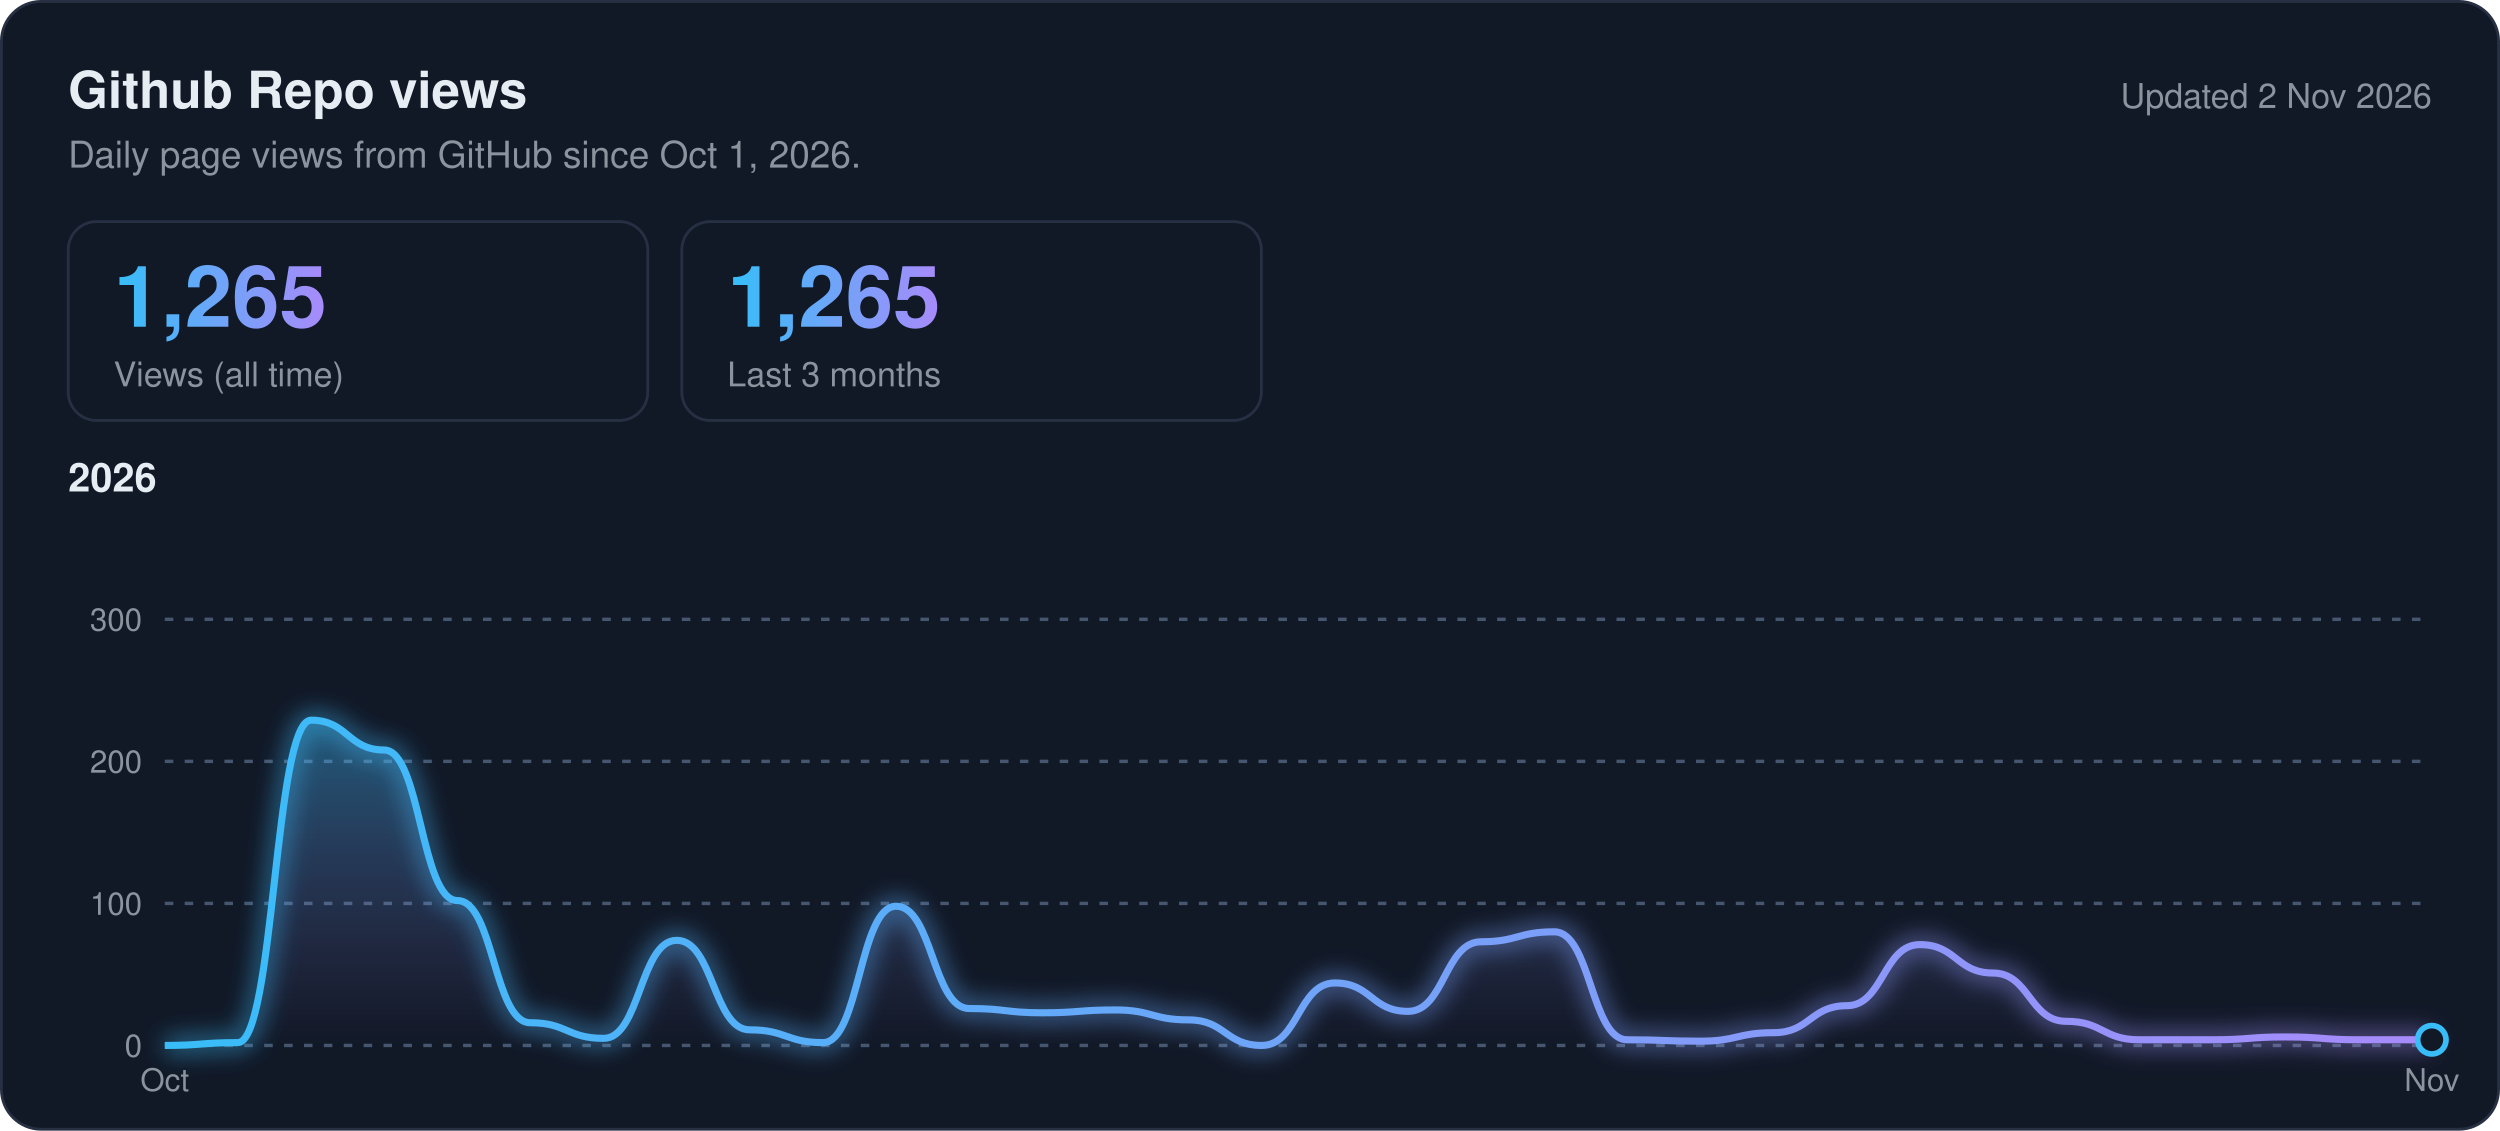
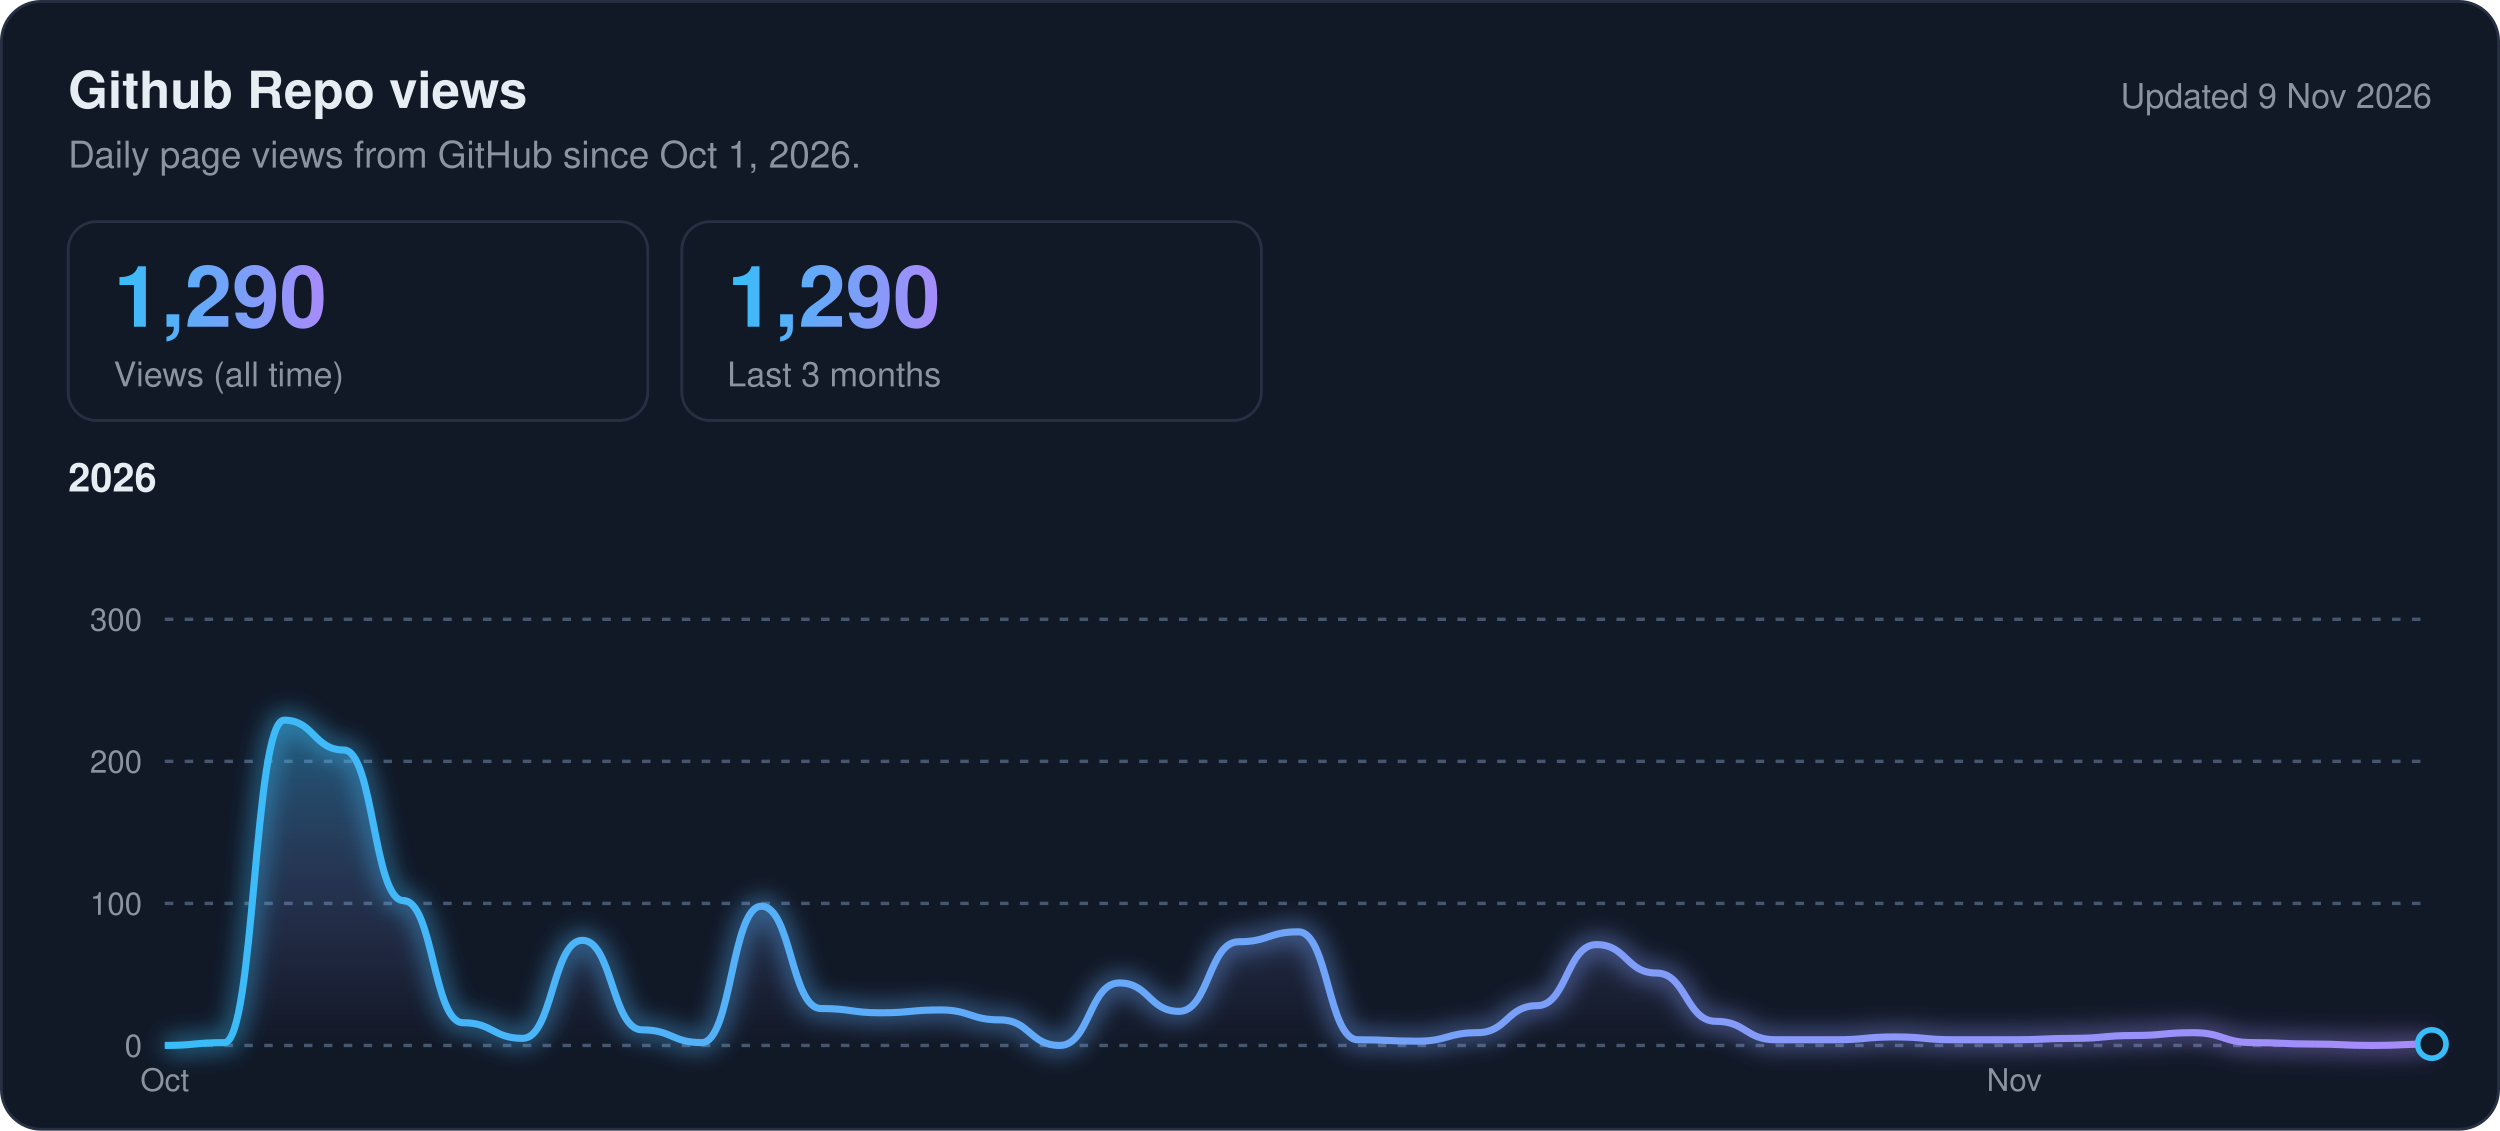
<svg xmlns="http://www.w3.org/2000/svg" viewBox="0 0 880 398" width="880" height="398" role="img" aria-label="Github Repo views" font-family="'Segoe UI', system-ui, -apple-system, Helvetica, Arial, sans-serif">
  <style>@keyframes draw{from{stroke-dasharray:1;stroke-dashoffset:1}to{stroke-dasharray:1;stroke-dashoffset:0}}@keyframes fade{from{opacity:0}}.ln,.gw{animation:draw 2.2s ease-out .2s backwards}.fd{animation:fade 1.4s ease 1.2s backwards}@media (prefers-reduced-motion:reduce){.lwv{display:none}}@media (prefers-reduced-motion:reduce){*{animation:none!important}}</style>
  <defs>
    <linearGradient id="lg" x1="0" x2="1">
      <stop offset="0" stop-color="#38bdf8" />
      <stop offset="1" stop-color="#a78bfa" />
    </linearGradient>
    <linearGradient id="ag" x1="0" x2="0" y1="0" y2="1">
      <stop offset="0" stop-color="#38bdf8" stop-opacity=".4" />
      <stop offset="1" stop-color="#a78bfa" stop-opacity="0" />
    </linearGradient>
    <filter id="gw" x="-5%" y="-30%" width="110%" height="160%">
      <feGaussianBlur stdDeviation="4" />
    </filter>
    <linearGradient id="wv0" gradientUnits="userSpaceOnUse" x1="0" y1="0" x2="880" y2="0" gradientTransform="translate(-20,0)">
      <stop offset="0" stop-color="#fff" stop-opacity="0" />
      <stop offset=".04" stop-color="#fff" stop-opacity="0" />
      <stop offset=".08" stop-color="#fff" stop-opacity="1" />
      <stop offset=".086" stop-color="#fff" stop-opacity="0" />
      <stop offset="1" stop-color="#fff" stop-opacity="0" />
      <animateTransform attributeName="gradientTransform" type="translate" values="-20 0;825 0" keyTimes="0;1" dur="8s" begin="2.4s" repeatCount="indefinite" />
    </linearGradient>
  </defs>
  <rect x=".5" y=".5" width="879" height="397" rx="14" fill="#111826" stroke="#263042" />
  <text x="24" y="38" font-size="18" font-weight="700" fill="#e6edf3">Github Repo views</text>
  <text x="24" y="59" font-size="13" fill="#8b949e">Daily page views from GitHub since Oct 1, 2026.</text>
-   <text x="856" y="38" font-size="12" fill="#8b949e" text-anchor="end">Updated 2 Nov 2026</text>
+   <text x="856" y="38" font-size="12" fill="#8b949e" text-anchor="end">Updated 9 Nov 2026</text>
  <rect x="24" y="78" width="204" height="70" rx="10" fill="none" stroke="#263042" />
-   <text x="40" y="115" font-size="30" font-weight="700" fill="url(#lg)">1,265</text>
+   <text x="40" y="115" font-size="30" font-weight="700" fill="url(#lg)">1,290</text>
  <text x="40" y="136" font-size="12" fill="#8b949e">Views (all time)</text>
  <rect x="240" y="78" width="204" height="70" rx="10" fill="none" stroke="#263042" />
-   <text x="256" y="115" font-size="30" font-weight="700" fill="url(#lg)">1,265</text>
+   <text x="256" y="115" font-size="30" font-weight="700" fill="url(#lg)">1,290</text>
  <text x="256" y="136" font-size="12" fill="#8b949e">Last 3 months</text>
  <text x="24" y="173" font-size="14" font-weight="700" fill="#e6edf3">2026</text>
  <line x1="58" x2="856" y1="368.0" y2="368.0" stroke="#46566e" stroke-width="1.2" stroke-dasharray="3 4" />
  <text x="50" y="372.0" font-size="11" fill="#8b949e" text-anchor="end">0</text>
  <line x1="58" x2="856" y1="318.0" y2="318.0" stroke="#46566e" stroke-width="1.2" stroke-dasharray="3 4" />
  <text x="50" y="322.0" font-size="11" fill="#8b949e" text-anchor="end">100</text>
  <line x1="58" x2="856" y1="268.0" y2="268.0" stroke="#46566e" stroke-width="1.2" stroke-dasharray="3 4" />
  <text x="50" y="272.0" font-size="11" fill="#8b949e" text-anchor="end">200</text>
  <line x1="58" x2="856" y1="218.0" y2="218.0" stroke="#46566e" stroke-width="1.2" stroke-dasharray="3 4" />
  <text x="50" y="222.0" font-size="11" fill="#8b949e" text-anchor="end">300</text>
  <text x="58.0" y="384" font-size="11" fill="#8b949e" text-anchor="middle">Oct</text>
-   <text x="856.0" y="384" font-size="11" fill="#8b949e" text-anchor="middle">Nov</text>
-   <path class="fd" d="M58.0,368.0C70.9,368.0 70.9,367.0 83.7,367.0C96.6,367.0 96.6,253.5 109.5,253.5C122.4,253.5 122.4,264.0 135.2,264.0C148.1,264.0 148.1,317.0 161.0,317.0C173.8,317.0 173.8,360.0 186.7,360.0C199.6,360.0 199.6,365.5 212.5,365.5C225.3,365.5 225.3,331.0 238.2,331.0C251.1,331.0 251.1,362.5 263.9,362.5C276.8,362.5 276.8,367.0 289.7,367.0C302.5,367.0 302.5,319.0 315.4,319.0C328.3,319.0 328.3,355.0 341.2,355.0C354.0,355.0 354.0,356.5 366.9,356.5C379.8,356.5 379.8,355.5 392.6,355.5C405.5,355.5 405.5,359.0 418.4,359.0C431.3,359.0 431.3,368.0 444.1,368.0C457.0,368.0 457.0,346.0 469.9,346.0C482.7,346.0 482.7,356.0 495.6,356.0C508.5,356.0 508.5,331.5 521.4,331.5C534.2,331.5 534.2,328.0 547.1,328.0C560.0,328.0 560.0,366.0 572.8,366.0C585.7,366.0 585.7,366.5 598.6,366.5C611.5,366.5 611.5,363.5 624.3,363.5C637.2,363.5 637.2,354.0 650.1,354.0C662.9,354.0 662.9,332.5 675.8,332.5C688.7,332.5 688.7,342.5 701.5,342.5C714.4,342.5 714.4,359.5 727.3,359.5C740.2,359.5 740.2,366.0 753.0,366.0C765.9,366.0 765.9,366.0 778.8,366.0C791.6,366.0 791.6,365.0 804.5,365.0C817.4,365.0 817.4,366.0 830.3,366.0C843.1,366.0 843.1,366.0 856.0,366.0L856.0,368.0L58.0,368.0Z" fill="url(#ag)" style="animation-delay:1.20s" />
-   <path class="gw" d="M58.0,368.0C70.9,368.0 70.9,367.0 83.7,367.0C96.6,367.0 96.6,253.5 109.5,253.5C122.4,253.5 122.4,264.0 135.2,264.0C148.1,264.0 148.1,317.0 161.0,317.0C173.8,317.0 173.8,360.0 186.7,360.0C199.6,360.0 199.6,365.5 212.5,365.5C225.3,365.5 225.3,331.0 238.2,331.0C251.1,331.0 251.1,362.5 263.9,362.5C276.8,362.5 276.8,367.0 289.7,367.0C302.5,367.0 302.5,319.0 315.4,319.0C328.3,319.0 328.3,355.0 341.2,355.0C354.0,355.0 354.0,356.5 366.9,356.5C379.8,356.5 379.8,355.5 392.6,355.5C405.5,355.5 405.5,359.0 418.4,359.0C431.3,359.0 431.3,368.0 444.1,368.0C457.0,368.0 457.0,346.0 469.9,346.0C482.7,346.0 482.7,356.0 495.6,356.0C508.5,356.0 508.5,331.5 521.4,331.5C534.2,331.5 534.2,328.0 547.1,328.0C560.0,328.0 560.0,366.0 572.8,366.0C585.7,366.0 585.7,366.5 598.6,366.5C611.5,366.5 611.5,363.5 624.3,363.5C637.2,363.5 637.2,354.0 650.1,354.0C662.9,354.0 662.9,332.5 675.8,332.5C688.7,332.5 688.7,342.5 701.5,342.5C714.4,342.5 714.4,359.5 727.3,359.5C740.2,359.5 740.2,366.0 753.0,366.0C765.9,366.0 765.9,366.0 778.8,366.0C791.6,366.0 791.6,365.0 804.5,365.0C817.4,365.0 817.4,366.0 830.3,366.0C843.1,366.0 843.1,366.0 856.0,366.0" pathLength="1" fill="none" stroke="url(#lg)" stroke-width="7" stroke-opacity=".45" filter="url(#gw)" style="animation-delay:0.20s" />
-   <path class="ln" d="M58.0,368.0C70.9,368.0 70.9,367.0 83.7,367.0C96.6,367.0 96.6,253.5 109.5,253.5C122.4,253.5 122.4,264.0 135.2,264.0C148.1,264.0 148.1,317.0 161.0,317.0C173.8,317.0 173.8,360.0 186.7,360.0C199.6,360.0 199.6,365.5 212.5,365.5C225.3,365.5 225.3,331.0 238.2,331.0C251.1,331.0 251.1,362.5 263.9,362.5C276.8,362.5 276.8,367.0 289.7,367.0C302.5,367.0 302.5,319.0 315.4,319.0C328.3,319.0 328.3,355.0 341.2,355.0C354.0,355.0 354.0,356.5 366.9,356.5C379.8,356.5 379.8,355.5 392.6,355.5C405.5,355.5 405.5,359.0 418.4,359.0C431.3,359.0 431.3,368.0 444.1,368.0C457.0,368.0 457.0,346.0 469.9,346.0C482.7,346.0 482.7,356.0 495.6,356.0C508.5,356.0 508.5,331.5 521.4,331.5C534.2,331.5 534.2,328.0 547.1,328.0C560.0,328.0 560.0,366.0 572.8,366.0C585.7,366.0 585.7,366.5 598.6,366.5C611.5,366.5 611.5,363.5 624.3,363.5C637.2,363.5 637.2,354.0 650.1,354.0C662.9,354.0 662.9,332.5 675.8,332.5C688.7,332.5 688.7,342.5 701.5,342.5C714.4,342.5 714.4,359.5 727.3,359.5C740.2,359.5 740.2,366.0 753.0,366.0C765.9,366.0 765.9,366.0 778.8,366.0C791.6,366.0 791.6,365.0 804.5,365.0C817.4,365.0 817.4,366.0 830.3,366.0C843.1,366.0 843.1,366.0 856.0,366.0" pathLength="1" fill="none" stroke="url(#lg)" stroke-width="2.5" stroke-linejoin="round" style="animation-delay:0.20s" />
-   <path class="lwv" d="M58.0,368.0C70.9,368.0 70.9,367.0 83.7,367.0C96.6,367.0 96.6,253.5 109.5,253.5C122.4,253.5 122.4,264.0 135.2,264.0C148.1,264.0 148.1,317.0 161.0,317.0C173.8,317.0 173.8,360.0 186.7,360.0C199.6,360.0 199.6,365.5 212.5,365.5C225.3,365.5 225.3,331.0 238.2,331.0C251.1,331.0 251.1,362.5 263.9,362.5C276.8,362.5 276.8,367.0 289.7,367.0C302.5,367.0 302.5,319.0 315.4,319.0C328.3,319.0 328.3,355.0 341.2,355.0C354.0,355.0 354.0,356.5 366.9,356.5C379.8,356.5 379.8,355.5 392.6,355.5C405.5,355.5 405.5,359.0 418.4,359.0C431.3,359.0 431.3,368.0 444.1,368.0C457.0,368.0 457.0,346.0 469.9,346.0C482.7,346.0 482.7,356.0 495.6,356.0C508.5,356.0 508.5,331.5 521.4,331.5C534.2,331.5 534.2,328.0 547.1,328.0C560.0,328.0 560.0,366.0 572.8,366.0C585.7,366.0 585.7,366.5 598.6,366.5C611.5,366.5 611.5,363.5 624.3,363.5C637.2,363.5 637.2,354.0 650.1,354.0C662.9,354.0 662.9,332.5 675.8,332.5C688.7,332.5 688.7,342.5 701.5,342.5C714.4,342.5 714.4,359.5 727.3,359.5C740.2,359.5 740.2,366.0 753.0,366.0C765.9,366.0 765.9,366.0 778.8,366.0C791.6,366.0 791.6,365.0 804.5,365.0C817.4,365.0 817.4,366.0 830.3,366.0C843.1,366.0 843.1,366.0 856.0,366.0" fill="none" stroke="url(#wv0)" stroke-width="5.5" stroke-linecap="round" filter="url(#gw)" />
-   <path class="lwv" d="M58.0,368.0C70.9,368.0 70.9,367.0 83.7,367.0C96.6,367.0 96.6,253.5 109.5,253.5C122.4,253.5 122.4,264.0 135.2,264.0C148.1,264.0 148.1,317.0 161.0,317.0C173.8,317.0 173.8,360.0 186.7,360.0C199.6,360.0 199.6,365.5 212.5,365.5C225.3,365.5 225.3,331.0 238.2,331.0C251.1,331.0 251.1,362.5 263.9,362.5C276.8,362.5 276.8,367.0 289.7,367.0C302.5,367.0 302.5,319.0 315.4,319.0C328.3,319.0 328.3,355.0 341.2,355.0C354.0,355.0 354.0,356.5 366.9,356.5C379.8,356.5 379.8,355.5 392.6,355.5C405.5,355.5 405.5,359.0 418.4,359.0C431.3,359.0 431.3,368.0 444.1,368.0C457.0,368.0 457.0,346.0 469.9,346.0C482.7,346.0 482.7,356.0 495.6,356.0C508.5,356.0 508.5,331.5 521.4,331.5C534.2,331.5 534.2,328.0 547.1,328.0C560.0,328.0 560.0,366.0 572.8,366.0C585.7,366.0 585.7,366.5 598.6,366.5C611.5,366.5 611.5,363.5 624.3,363.5C637.2,363.5 637.2,354.0 650.1,354.0C662.9,354.0 662.9,332.5 675.8,332.5C688.7,332.5 688.7,342.5 701.5,342.5C714.4,342.5 714.4,359.5 727.3,359.5C740.2,359.5 740.2,366.0 753.0,366.0C765.9,366.0 765.9,366.0 778.8,366.0C791.6,366.0 791.6,365.0 804.5,365.0C817.4,365.0 817.4,366.0 830.3,366.0C843.1,366.0 843.1,366.0 856.0,366.0" fill="none" stroke="url(#wv0)" stroke-width="2" stroke-linecap="round" />
-   <circle class="fd" cx="856.0" cy="366.0" r="5" fill="#111826" stroke="#38bdf8" stroke-width="2" style="animation-delay:1.20s" />
+   <text x="709.0" y="384" font-size="11" fill="#8b949e" text-anchor="middle">Nov</text>
+   <path class="fd" d="M58.0,368.0C68.5,368.0 68.5,367.0 79.0,367.0C89.5,367.0 89.5,253.5 100.0,253.5C110.5,253.5 110.5,264.0 121.0,264.0C131.5,264.0 131.5,317.0 142.0,317.0C152.5,317.0 152.5,360.0 163.0,360.0C173.5,360.0 173.5,365.5 184.0,365.5C194.5,365.5 194.5,331.0 205.0,331.0C215.5,331.0 215.5,362.5 226.0,362.5C236.5,362.5 236.5,367.0 247.0,367.0C257.5,367.0 257.5,319.0 268.0,319.0C278.5,319.0 278.5,355.0 289.0,355.0C299.5,355.0 299.5,356.5 310.0,356.5C320.5,356.5 320.5,355.5 331.0,355.5C341.5,355.5 341.5,359.0 352.0,359.0C362.5,359.0 362.5,368.0 373.0,368.0C383.5,368.0 383.5,346.0 394.0,346.0C404.5,346.0 404.5,356.0 415.0,356.0C425.5,356.0 425.5,331.5 436.0,331.5C446.5,331.5 446.5,328.0 457.0,328.0C467.5,328.0 467.5,366.0 478.0,366.0C488.5,366.0 488.5,366.5 499.0,366.5C509.5,366.5 509.5,363.5 520.0,363.5C530.5,363.5 530.5,354.0 541.0,354.0C551.5,354.0 551.5,332.5 562.0,332.5C572.5,332.5 572.5,342.5 583.0,342.5C593.5,342.5 593.5,359.5 604.0,359.5C614.5,359.5 614.5,366.0 625.0,366.0C635.5,366.0 635.5,366.0 646.0,366.0C656.5,366.0 656.5,365.0 667.0,365.0C677.5,365.0 677.5,366.0 688.0,366.0C698.5,366.0 698.5,366.0 709.0,366.0C719.5,366.0 719.5,365.5 730.0,365.5C740.5,365.5 740.5,364.5 751.0,364.5C761.5,364.5 761.5,363.5 772.0,363.5C782.5,363.5 782.5,367.0 793.0,367.0C803.5,367.0 803.5,367.5 814.0,367.5C824.5,367.5 824.5,368.0 835.0,368.0C845.5,368.0 845.5,367.5 856.0,367.5L856.0,368.0L58.0,368.0Z" fill="url(#ag)" style="animation-delay:1.20s" />
+   <path class="gw" d="M58.0,368.0C68.5,368.0 68.5,367.0 79.0,367.0C89.5,367.0 89.5,253.5 100.0,253.5C110.5,253.5 110.5,264.0 121.0,264.0C131.5,264.0 131.5,317.0 142.0,317.0C152.5,317.0 152.5,360.0 163.0,360.0C173.5,360.0 173.5,365.5 184.0,365.5C194.5,365.5 194.5,331.0 205.0,331.0C215.5,331.0 215.5,362.5 226.0,362.5C236.5,362.5 236.5,367.0 247.0,367.0C257.5,367.0 257.5,319.0 268.0,319.0C278.5,319.0 278.5,355.0 289.0,355.0C299.5,355.0 299.5,356.5 310.0,356.5C320.5,356.5 320.5,355.5 331.0,355.5C341.5,355.5 341.5,359.0 352.0,359.0C362.5,359.0 362.5,368.0 373.0,368.0C383.5,368.0 383.5,346.0 394.0,346.0C404.5,346.0 404.5,356.0 415.0,356.0C425.5,356.0 425.5,331.5 436.0,331.5C446.5,331.5 446.5,328.0 457.0,328.0C467.5,328.0 467.5,366.0 478.0,366.0C488.5,366.0 488.5,366.5 499.0,366.5C509.5,366.5 509.5,363.5 520.0,363.5C530.5,363.5 530.5,354.0 541.0,354.0C551.5,354.0 551.5,332.5 562.0,332.5C572.5,332.5 572.5,342.5 583.0,342.5C593.5,342.5 593.5,359.5 604.0,359.5C614.5,359.5 614.5,366.0 625.0,366.0C635.5,366.0 635.5,366.0 646.0,366.0C656.5,366.0 656.5,365.0 667.0,365.0C677.5,365.0 677.5,366.0 688.0,366.0C698.5,366.0 698.5,366.0 709.0,366.0C719.5,366.0 719.5,365.5 730.0,365.5C740.5,365.5 740.5,364.5 751.0,364.5C761.5,364.5 761.5,363.5 772.0,363.5C782.5,363.5 782.5,367.0 793.0,367.0C803.5,367.0 803.5,367.5 814.0,367.5C824.5,367.5 824.5,368.0 835.0,368.0C845.5,368.0 845.5,367.5 856.0,367.5" pathLength="1" fill="none" stroke="url(#lg)" stroke-width="7" stroke-opacity=".45" filter="url(#gw)" style="animation-delay:0.20s" />
+   <path class="ln" d="M58.0,368.0C68.5,368.0 68.5,367.0 79.0,367.0C89.5,367.0 89.5,253.5 100.0,253.5C110.5,253.5 110.5,264.0 121.0,264.0C131.5,264.0 131.5,317.0 142.0,317.0C152.5,317.0 152.5,360.0 163.0,360.0C173.5,360.0 173.5,365.5 184.0,365.5C194.5,365.5 194.5,331.0 205.0,331.0C215.5,331.0 215.5,362.5 226.0,362.5C236.5,362.5 236.5,367.0 247.0,367.0C257.5,367.0 257.5,319.0 268.0,319.0C278.5,319.0 278.5,355.0 289.0,355.0C299.5,355.0 299.5,356.5 310.0,356.5C320.5,356.5 320.5,355.5 331.0,355.5C341.5,355.5 341.5,359.0 352.0,359.0C362.5,359.0 362.5,368.0 373.0,368.0C383.5,368.0 383.5,346.0 394.0,346.0C404.5,346.0 404.5,356.0 415.0,356.0C425.5,356.0 425.5,331.5 436.0,331.5C446.5,331.5 446.5,328.0 457.0,328.0C467.5,328.0 467.5,366.0 478.0,366.0C488.5,366.0 488.5,366.5 499.0,366.5C509.5,366.5 509.5,363.5 520.0,363.5C530.5,363.5 530.5,354.0 541.0,354.0C551.5,354.0 551.5,332.5 562.0,332.5C572.5,332.5 572.5,342.5 583.0,342.5C593.5,342.5 593.5,359.5 604.0,359.5C614.5,359.5 614.5,366.0 625.0,366.0C635.5,366.0 635.5,366.0 646.0,366.0C656.5,366.0 656.5,365.0 667.0,365.0C677.5,365.0 677.5,366.0 688.0,366.0C698.5,366.0 698.5,366.0 709.0,366.0C719.5,366.0 719.5,365.5 730.0,365.5C740.5,365.5 740.5,364.5 751.0,364.5C761.5,364.5 761.5,363.5 772.0,363.5C782.5,363.5 782.5,367.0 793.0,367.0C803.5,367.0 803.5,367.5 814.0,367.5C824.5,367.5 824.5,368.0 835.0,368.0C845.5,368.0 845.5,367.5 856.0,367.5" pathLength="1" fill="none" stroke="url(#lg)" stroke-width="2.5" stroke-linejoin="round" style="animation-delay:0.20s" />
+   <path class="lwv" d="M58.0,368.0C68.5,368.0 68.5,367.0 79.0,367.0C89.5,367.0 89.5,253.5 100.0,253.5C110.5,253.5 110.5,264.0 121.0,264.0C131.5,264.0 131.5,317.0 142.0,317.0C152.5,317.0 152.5,360.0 163.0,360.0C173.5,360.0 173.5,365.5 184.0,365.5C194.5,365.5 194.5,331.0 205.0,331.0C215.5,331.0 215.5,362.5 226.0,362.5C236.5,362.5 236.5,367.0 247.0,367.0C257.5,367.0 257.5,319.0 268.0,319.0C278.5,319.0 278.5,355.0 289.0,355.0C299.5,355.0 299.5,356.5 310.0,356.5C320.5,356.5 320.5,355.5 331.0,355.5C341.5,355.5 341.5,359.0 352.0,359.0C362.5,359.0 362.5,368.0 373.0,368.0C383.5,368.0 383.5,346.0 394.0,346.0C404.5,346.0 404.5,356.0 415.0,356.0C425.5,356.0 425.5,331.5 436.0,331.5C446.5,331.5 446.5,328.0 457.0,328.0C467.5,328.0 467.5,366.0 478.0,366.0C488.5,366.0 488.5,366.5 499.0,366.5C509.5,366.5 509.5,363.5 520.0,363.5C530.5,363.5 530.5,354.0 541.0,354.0C551.5,354.0 551.5,332.5 562.0,332.5C572.5,332.5 572.5,342.5 583.0,342.5C593.5,342.5 593.5,359.5 604.0,359.5C614.5,359.5 614.5,366.0 625.0,366.0C635.5,366.0 635.5,366.0 646.0,366.0C656.5,366.0 656.5,365.0 667.0,365.0C677.5,365.0 677.5,366.0 688.0,366.0C698.5,366.0 698.5,366.0 709.0,366.0C719.5,366.0 719.5,365.5 730.0,365.5C740.5,365.5 740.5,364.5 751.0,364.5C761.5,364.5 761.5,363.5 772.0,363.5C782.5,363.5 782.5,367.0 793.0,367.0C803.5,367.0 803.5,367.5 814.0,367.5C824.5,367.5 824.5,368.0 835.0,368.0C845.5,368.0 845.5,367.5 856.0,367.5" fill="none" stroke="url(#wv0)" stroke-width="5.5" stroke-linecap="round" filter="url(#gw)" />
+   <path class="lwv" d="M58.0,368.0C68.5,368.0 68.5,367.0 79.0,367.0C89.5,367.0 89.5,253.5 100.0,253.5C110.5,253.5 110.5,264.0 121.0,264.0C131.5,264.0 131.5,317.0 142.0,317.0C152.5,317.0 152.5,360.0 163.0,360.0C173.5,360.0 173.5,365.5 184.0,365.5C194.5,365.5 194.5,331.0 205.0,331.0C215.5,331.0 215.5,362.5 226.0,362.5C236.5,362.5 236.5,367.0 247.0,367.0C257.5,367.0 257.5,319.0 268.0,319.0C278.5,319.0 278.5,355.0 289.0,355.0C299.5,355.0 299.5,356.5 310.0,356.5C320.5,356.5 320.5,355.5 331.0,355.5C341.5,355.5 341.5,359.0 352.0,359.0C362.5,359.0 362.5,368.0 373.0,368.0C383.5,368.0 383.5,346.0 394.0,346.0C404.5,346.0 404.5,356.0 415.0,356.0C425.5,356.0 425.5,331.5 436.0,331.5C446.5,331.5 446.5,328.0 457.0,328.0C467.5,328.0 467.5,366.0 478.0,366.0C488.5,366.0 488.5,366.5 499.0,366.5C509.5,366.5 509.5,363.5 520.0,363.5C530.5,363.5 530.5,354.0 541.0,354.0C551.5,354.0 551.5,332.5 562.0,332.5C572.5,332.5 572.5,342.5 583.0,342.5C593.5,342.5 593.5,359.5 604.0,359.5C614.5,359.5 614.5,366.0 625.0,366.0C635.5,366.0 635.5,366.0 646.0,366.0C656.5,366.0 656.5,365.0 667.0,365.0C677.5,365.0 677.5,366.0 688.0,366.0C698.5,366.0 698.5,366.0 709.0,366.0C719.5,366.0 719.5,365.5 730.0,365.5C740.5,365.5 740.5,364.5 751.0,364.5C761.5,364.5 761.5,363.5 772.0,363.5C782.5,363.5 782.5,367.0 793.0,367.0C803.5,367.0 803.5,367.5 814.0,367.5C824.5,367.5 824.5,368.0 835.0,368.0C845.5,368.0 845.5,367.5 856.0,367.5" fill="none" stroke="url(#wv0)" stroke-width="2" stroke-linecap="round" />
+   <circle class="fd" cx="856.0" cy="367.5" r="5" fill="#111826" stroke="#38bdf8" stroke-width="2" style="animation-delay:1.20s" />
</svg>
